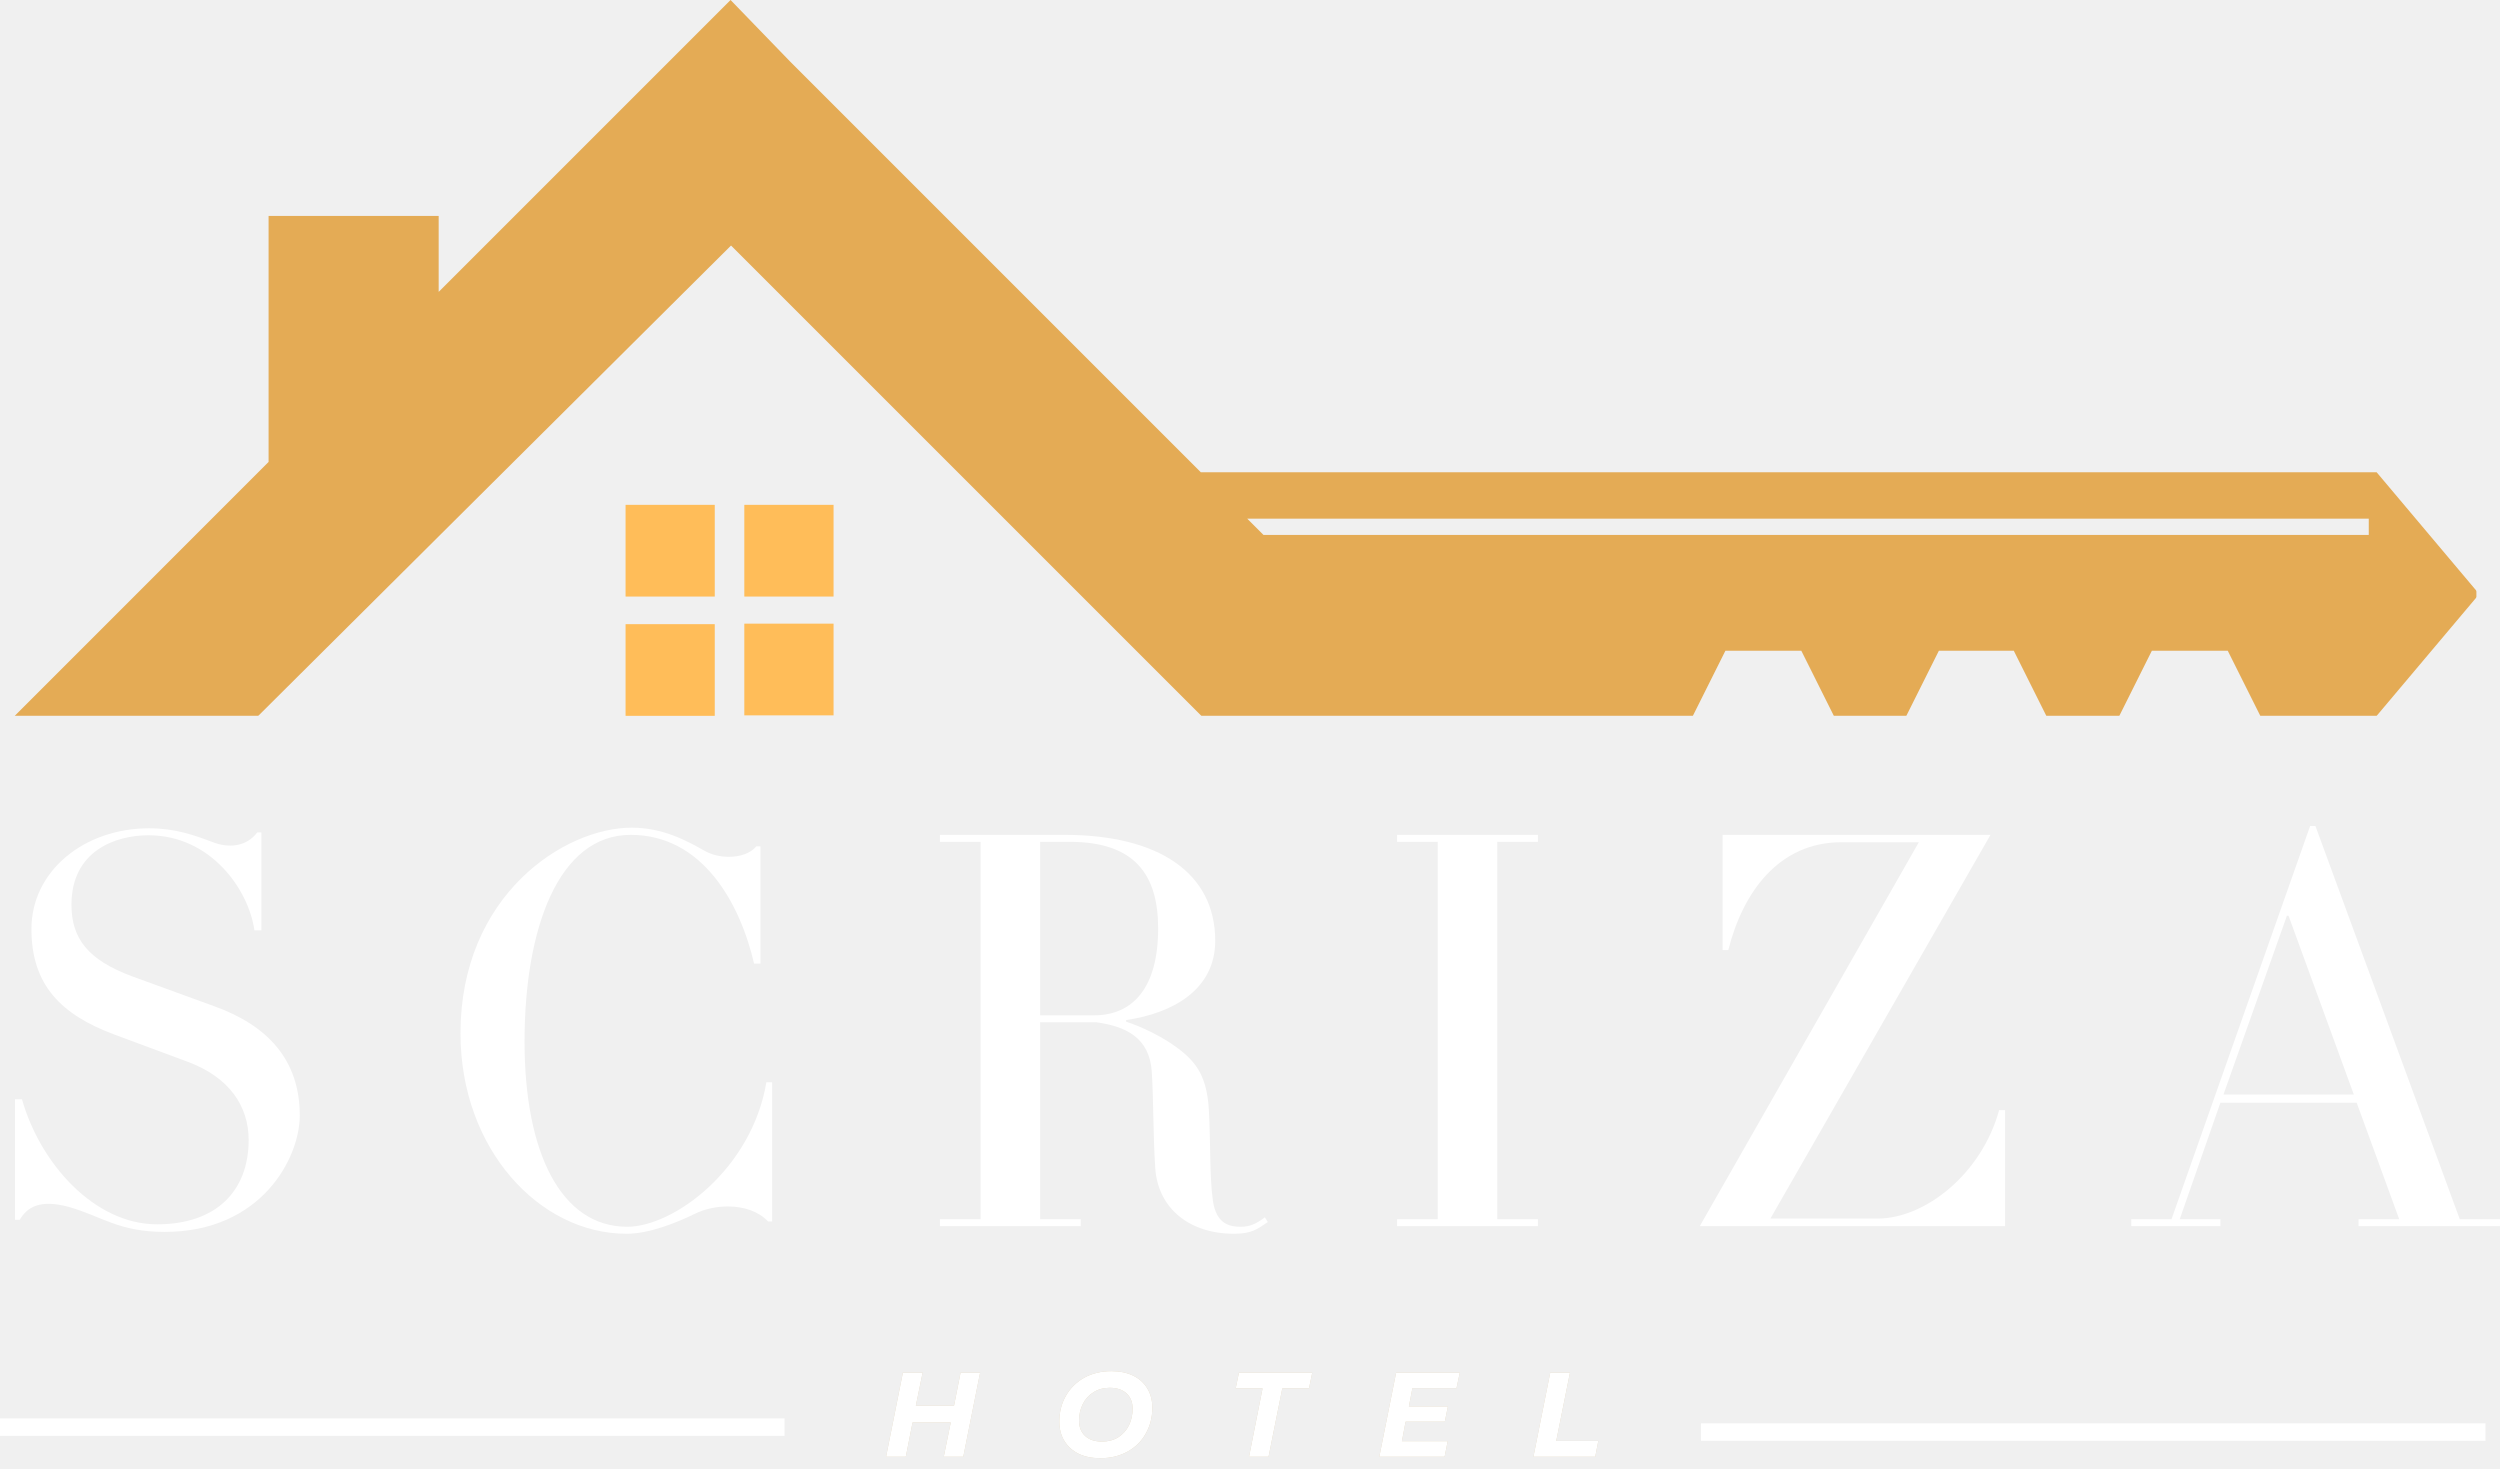
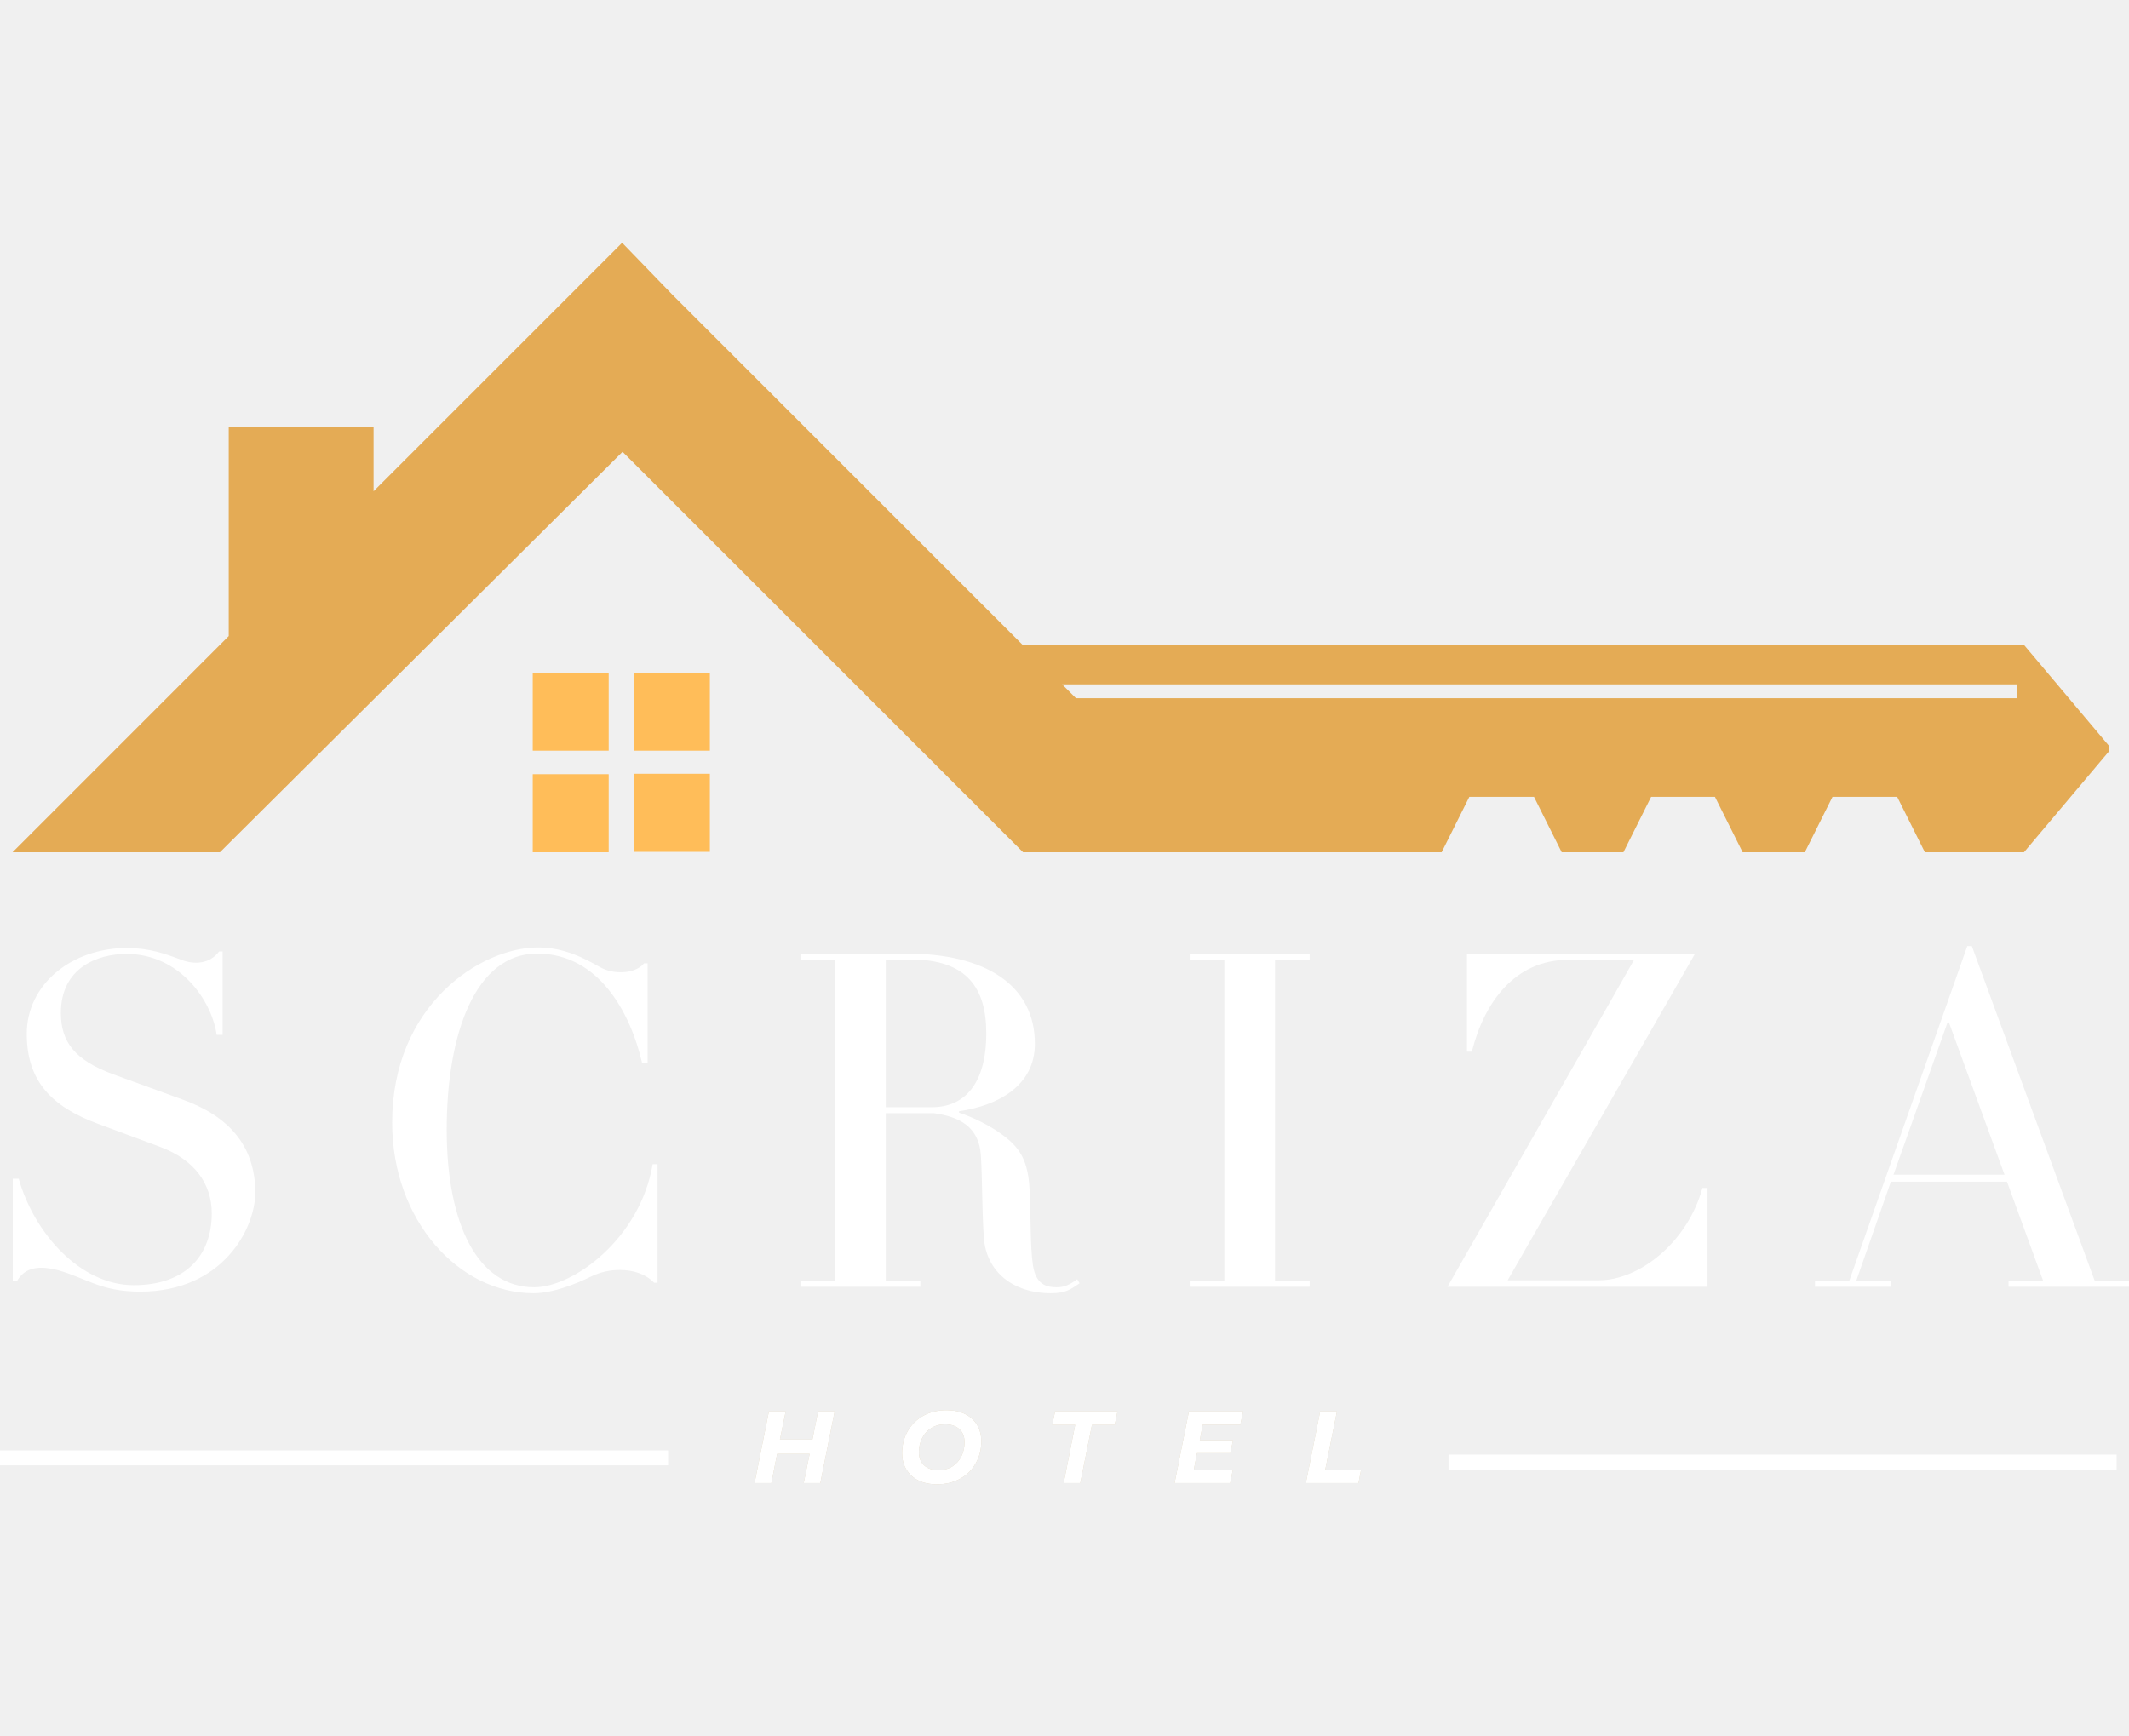
- <svg xmlns="http://www.w3.org/2000/svg" width="143" height="84" viewBox="0 0 143 84" fill="none">
+ <svg xmlns="http://www.w3.org/2000/svg" width="103" height="84" viewBox="0 0 143 84" fill="none">
  <mask id="mask0_72_480" style="mask-type:luminance" maskUnits="userSpaceOnUse" x="0" y="0" width="142" height="41">
    <path d="M0.813 0H141.65V40.949H0.813V0Z" fill="white" />
  </mask>
  <g mask="url(#mask0_72_480)">
    <path d="M45.2 3.526L68.689 27.015H135.945L141.811 33.982L135.945 40.946H129.29L127.428 37.223H123.086L121.225 40.946H117.05L115.189 37.223H110.903L109.042 40.946H104.896L103.035 37.223H98.693L96.832 40.946H68.718L41.815 14.045L14.773 40.946H0.843L15.363 26.422V12.351H25.092V16.696C30.647 11.138 36.231 5.555 41.788 0L45.2 3.526ZM71.34 29.666L72.271 30.597H135.493V29.666H71.34Z" fill="#E4AB55" />
  </g>
  <path d="M35.782 28.877H40.884V34.123H35.782V28.877ZM42.575 28.877H47.68V34.123H42.575V28.877ZM47.68 35.673V40.919H42.575V35.673H47.68ZM40.884 40.946H35.782V35.702H40.884V40.946Z" fill="#FFBD59" />
  <path d="M17.147 63.807C17.147 60.612 15.291 58.64 12.226 57.547L7.553 55.845C5.028 54.905 4.088 53.684 4.088 51.746C4.088 48.681 6.59 47.777 8.492 47.777C12.05 47.777 14.223 50.877 14.552 53.214H14.951V47.613H14.716C14.117 48.411 13.119 48.552 12.121 48.153C11.123 47.777 10.019 47.378 8.527 47.378C4.828 47.378 1.798 49.809 1.798 53.144C1.798 56.338 3.489 58.041 6.554 59.18L10.758 60.742C13.084 61.611 14.223 63.243 14.223 65.204C14.223 68.105 12.391 70.031 8.985 70.031C5.392 70.031 2.292 66.543 1.258 62.879H0.859V69.772H1.129C1.563 69.032 2.292 68.598 3.924 69.032C5.826 69.573 6.789 70.465 9.42 70.465C14.951 70.465 17.147 66.237 17.147 63.807Z" fill="white" />
  <path d="M44.166 61.904H43.837C43.004 66.872 38.541 70.171 35.876 70.171C32.106 70.171 30.004 65.967 30.004 59.579C30.004 53.109 31.942 47.754 36.075 47.754C40.197 47.754 42.334 51.676 43.133 55.117H43.497V48.411H43.262C42.933 48.811 42.334 49.01 41.7 49.01C41.23 49.01 40.737 48.916 40.267 48.646C39.269 48.083 37.907 47.343 36.134 47.343C32.27 47.343 26.34 51.218 26.34 59.109C26.34 65.709 30.838 70.571 35.84 70.571C37.108 70.571 38.635 69.972 39.739 69.432C40.338 69.138 41.007 69.009 41.63 69.009C42.569 69.009 43.403 69.302 43.931 69.866H44.166V61.904Z" fill="white" />
  <path d="M72.353 69.631C71.848 70.007 71.484 70.171 70.979 70.171C70.345 70.171 69.582 70.031 69.382 68.704C69.182 67.377 69.253 65.333 69.147 63.478C69.018 61.341 68.29 60.542 66.822 59.579C66.282 59.239 65.354 58.745 64.415 58.44V58.346C67.022 57.97 69.511 56.643 69.511 53.813C69.511 49.914 66.246 47.754 60.892 47.754H53.763V48.153H56.089V69.737H53.763V70.136H61.819V69.737H59.494V58.475H62.724C64.391 58.71 65.753 59.344 65.882 61.305C65.988 63.008 65.953 64.934 66.082 66.836C66.246 69.138 68.055 70.571 70.58 70.571C71.613 70.571 71.918 70.301 72.517 69.901L72.353 69.631ZM66.246 53.109C66.246 56.479 64.814 58.076 62.583 58.076H59.494V48.153H61.185C64.955 48.153 66.246 50.079 66.246 53.109Z" fill="white" />
  <path d="M87.969 69.737H85.644V48.153H87.969V47.754H79.913V48.153H82.238V69.737H79.913V70.136H87.969V69.737Z" fill="white" />
  <path d="M114.69 63.501H114.349C113.351 67.142 110.121 69.702 107.397 69.702H101.267L113.856 47.754H98.531V54.342H98.86C99.694 51.018 101.76 48.176 105.33 48.176H109.757L97.227 70.136H114.69V63.501Z" fill="white" />
  <path d="M143 69.737H140.698L132.443 47.249H132.138L124.211 69.737H121.909V70.136H127.006V69.737H124.681L127.006 63.078H134.803L137.234 69.737H134.909V70.136H143V69.737ZM127.182 62.609L130.811 52.38H130.904L134.639 62.609H127.182Z" fill="white" />
  <path d="M56.062 78.513L55.099 83.327H53.983L54.383 81.366H52.198L51.811 83.327H50.684L51.646 78.513H52.774L52.386 80.403H54.571L54.946 78.513H56.062Z" fill="#B38F4B" fill-opacity="0.4" />
  <path d="M62.942 83.409C62.455 83.409 62.038 83.324 61.686 83.151C61.334 82.972 61.063 82.725 60.876 82.411C60.688 82.1 60.594 81.736 60.594 81.319C60.594 80.773 60.717 80.28 60.969 79.84C61.219 79.402 61.568 79.059 62.015 78.806C62.467 78.556 62.989 78.43 63.577 78.43C64.052 78.43 64.469 78.518 64.821 78.689C65.174 78.862 65.444 79.109 65.632 79.428C65.82 79.743 65.913 80.107 65.913 80.521C65.913 81.07 65.787 81.563 65.538 82C65.294 82.441 64.945 82.784 64.493 83.034C64.037 83.286 63.521 83.409 62.942 83.409ZM63.036 82.458C63.389 82.458 63.697 82.376 63.964 82.212C64.228 82.041 64.434 81.812 64.575 81.531C64.716 81.243 64.786 80.926 64.786 80.579C64.786 80.212 64.672 79.922 64.445 79.71C64.216 79.493 63.894 79.382 63.471 79.382C63.118 79.382 62.807 79.47 62.543 79.64C62.276 79.804 62.073 80.033 61.932 80.321C61.792 80.603 61.721 80.917 61.721 81.26C61.721 81.621 61.833 81.912 62.062 82.129C62.297 82.35 62.62 82.458 63.036 82.458Z" fill="#B38F4B" fill-opacity="0.4" />
  <path d="M72.219 79.417H70.681L70.869 78.513H75.061L74.874 79.417H73.347L72.56 83.327H71.445L72.219 79.417Z" fill="#B38F4B" fill-opacity="0.4" />
  <path d="M80.788 79.405L80.588 80.45H82.819L82.643 81.319H80.4L80.189 82.435H82.808L82.631 83.327H78.897L79.86 78.513H83.5L83.312 79.405H80.788Z" fill="#B38F4B" fill-opacity="0.4" />
  <path d="M88.675 78.513H89.802L89.016 82.423H91.423L91.247 83.327H87.712L88.675 78.513Z" fill="#B38F4B" fill-opacity="0.4" />
  <path d="M56.062 78.513L55.099 83.327H53.983L54.383 81.366H52.198L51.811 83.327H50.684L51.646 78.513H52.774L52.386 80.403H54.571L54.946 78.513H56.062Z" fill="white" />
  <path d="M62.942 83.409C62.455 83.409 62.038 83.324 61.686 83.151C61.334 82.972 61.063 82.725 60.876 82.411C60.688 82.1 60.594 81.736 60.594 81.319C60.594 80.773 60.717 80.28 60.969 79.84C61.219 79.402 61.568 79.059 62.015 78.806C62.467 78.556 62.989 78.43 63.577 78.43C64.052 78.43 64.469 78.518 64.821 78.689C65.174 78.862 65.444 79.109 65.632 79.428C65.82 79.743 65.913 80.107 65.913 80.521C65.913 81.07 65.787 81.563 65.538 82C65.294 82.441 64.945 82.784 64.493 83.034C64.037 83.286 63.521 83.409 62.942 83.409ZM63.036 82.458C63.389 82.458 63.697 82.376 63.964 82.212C64.228 82.041 64.434 81.812 64.575 81.531C64.716 81.243 64.786 80.926 64.786 80.579C64.786 80.212 64.672 79.922 64.445 79.71C64.216 79.493 63.894 79.382 63.471 79.382C63.118 79.382 62.807 79.47 62.543 79.64C62.276 79.804 62.073 80.033 61.932 80.321C61.792 80.603 61.721 80.917 61.721 81.26C61.721 81.621 61.833 81.912 62.062 82.129C62.297 82.35 62.62 82.458 63.036 82.458Z" fill="white" />
  <path d="M72.219 79.417H70.681L70.869 78.513H75.061L74.874 79.417H73.347L72.56 83.327H71.445L72.219 79.417Z" fill="white" />
  <path d="M80.788 79.405L80.588 80.45H82.819L82.643 81.319H80.4L80.189 82.435H82.808L82.631 83.327H78.897L79.86 78.513H83.5L83.312 79.405H80.788Z" fill="white" />
  <path d="M88.675 78.513H89.802L89.016 82.423H91.423L91.247 83.327H87.712L88.675 78.513Z" fill="white" />
  <path d="M0 81.633L44.874 81.633" stroke="white" />
  <path d="M97.295 81.915L142.169 81.915" stroke="white" />
</svg>
